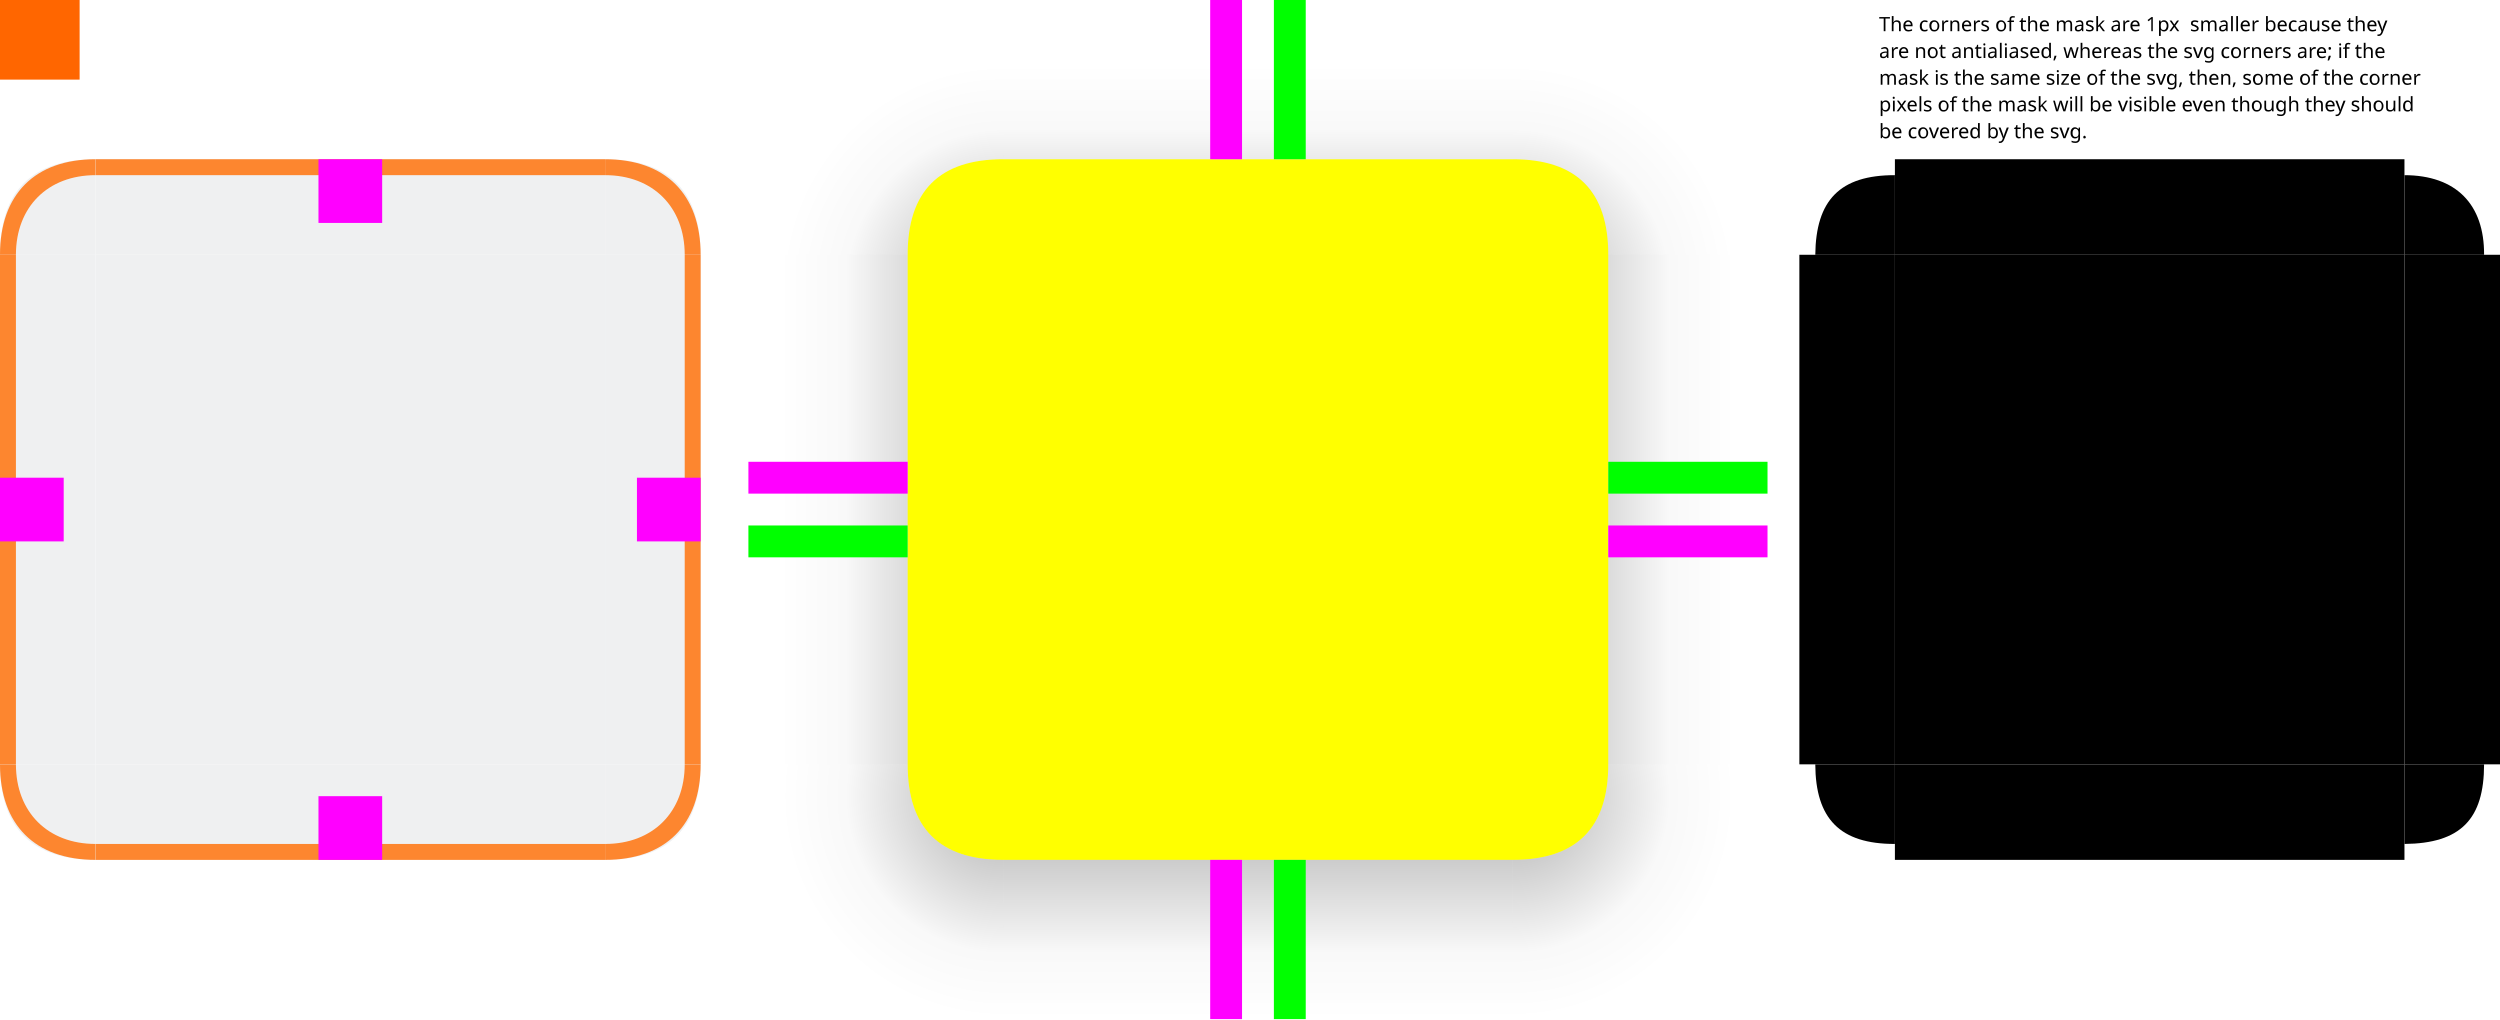
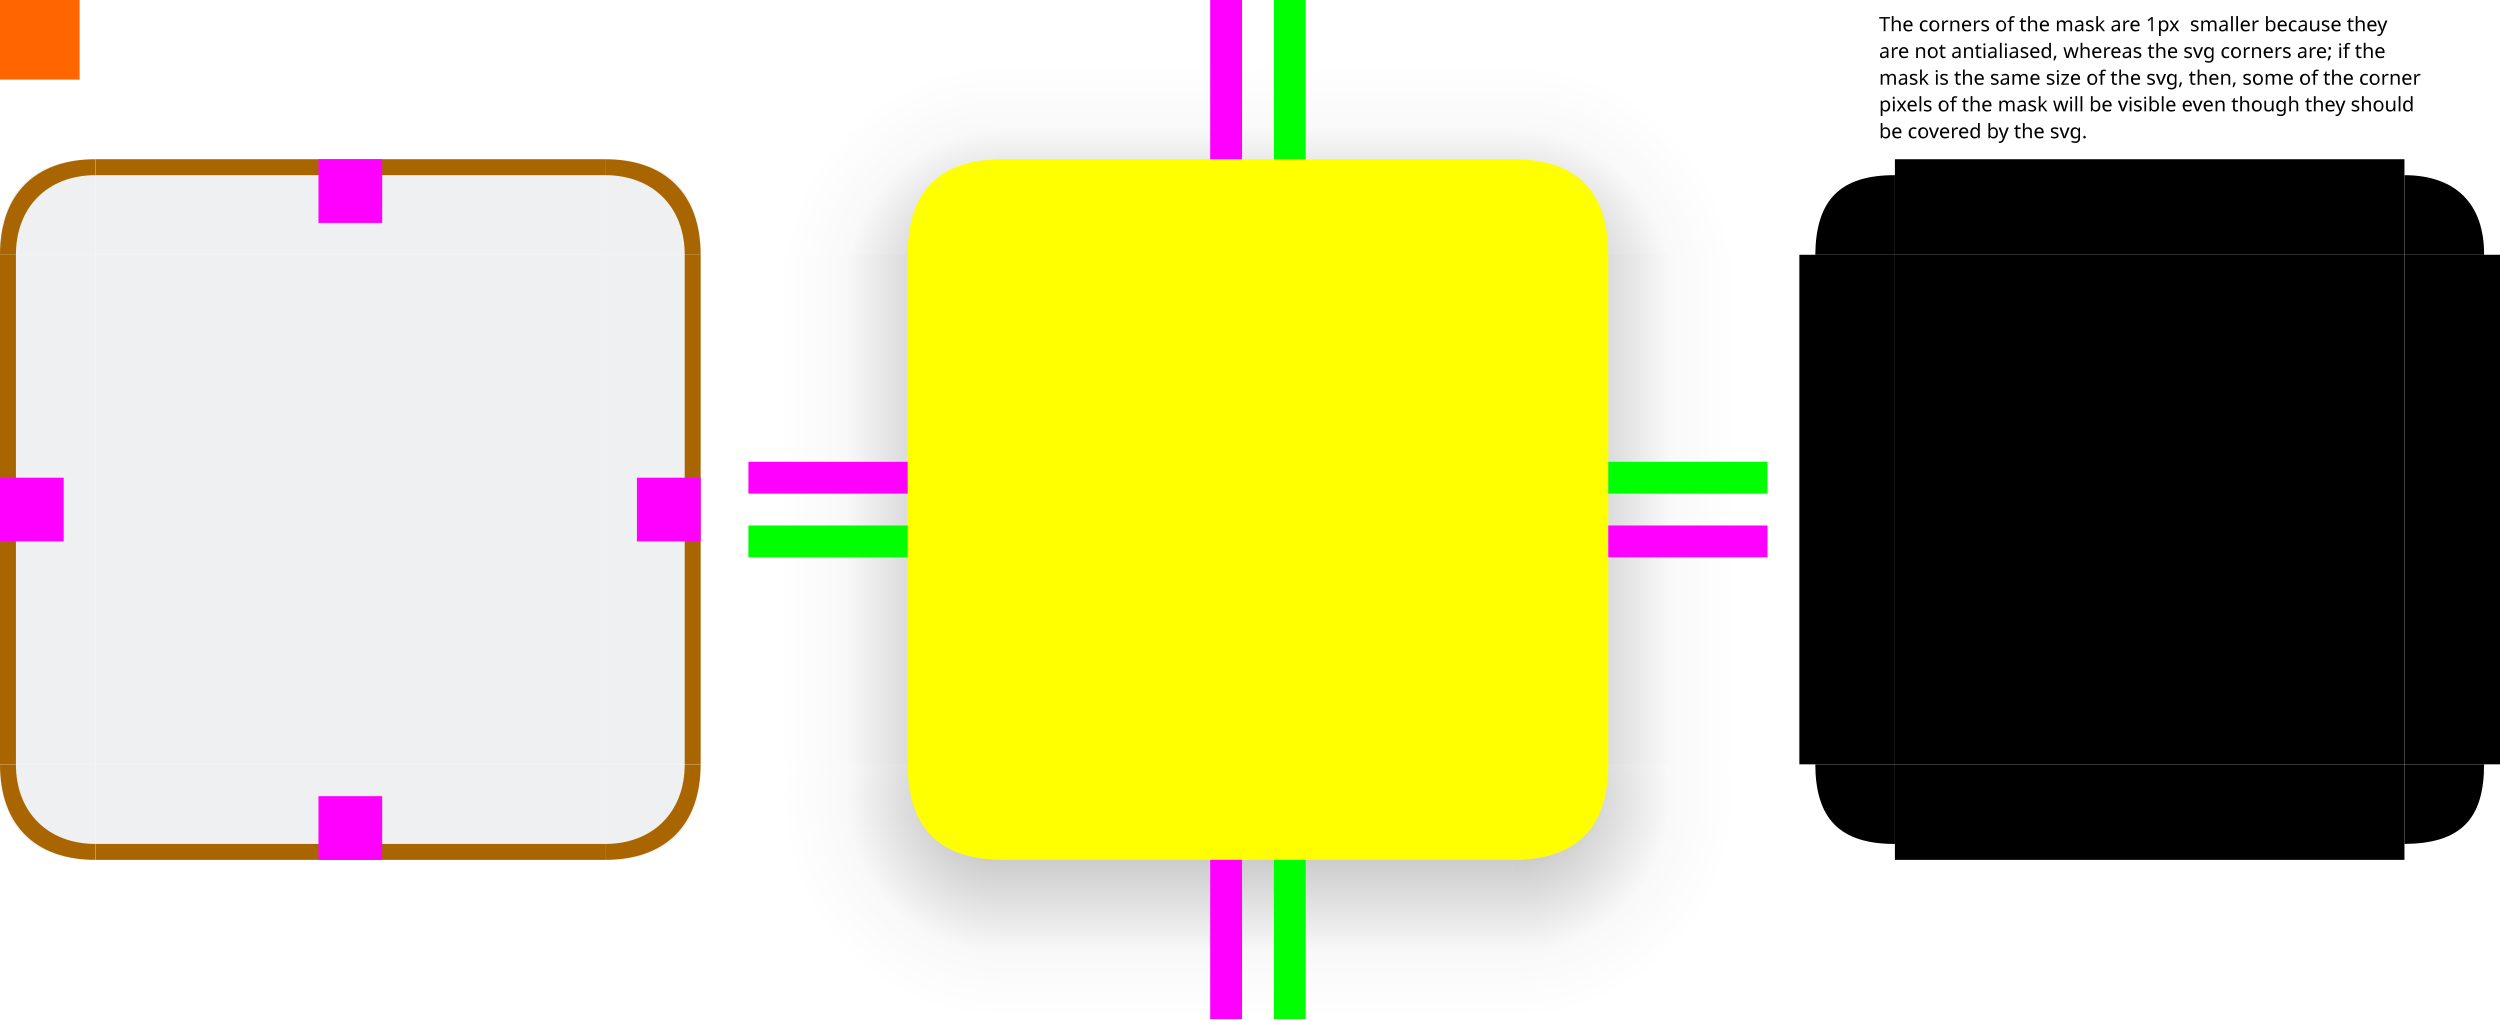
<svg xmlns="http://www.w3.org/2000/svg" xmlns:xlink="http://www.w3.org/1999/xlink" id="svg2" height="64" viewBox="0 0 157 64" width="157" version="1.1">
  <defs id="defs15">
    <style type="text/css" id="current-color-scheme">
            .ColorScheme-Text {
                color:#232629;
                stop-color:#232629;
            }
            .ColorScheme-Background {
                color:#eff0f1;
                stop-color:#eff0f1;
            }
        </style>
    <linearGradient id="shadow-side" gradientUnits="userSpaceOnUse">
      <stop id="stop1762" offset="0" style="stop-color:#000;stop-opacity:.2" />
      <stop id="stop1760" offset=".333" style="stop-color:#000;stop-opacity:.1" />
      <stop id="stop1758" offset=".5" style="stop-color:#000;stop-opacity:.05" />
      <stop id="stop1756" offset=".583" style="stop-color:#000;stop-opacity:.025" />
      <stop id="stop1754" offset="1" style="stop-color:#000;stop-opacity:0" />
    </linearGradient>
    <linearGradient id="shadow-corner" gradientUnits="userSpaceOnUse">
      <stop id="stop11958" offset="0" style="stop-color:#000;stop-opacity:1" />
      <stop id="stop11960" offset=".286" style="stop-color:#000;stop-opacity:.2" />
      <stop id="stop11962" offset=".524" style="stop-color:#000;stop-opacity:.1" />
      <stop id="stop11966" offset=".643" style="stop-color:#000;stop-opacity:.05" />
      <stop id="stop11968" offset=".702" style="stop-color:#000;stop-opacity:.025" />
      <stop id="stop11970" offset="1" style="stop-color:#000;stop-opacity:0" />
    </linearGradient>
    <radialGradient xlink:href="#shadow-corner" id="radialGradient3268-6-6" cx="93.143" cy="50" fx="93.143" fy="50" r="6.5" gradientUnits="userSpaceOnUse" gradientTransform="matrix(0,2.153846,-2.153846,0,107.6923,-202.6154)" />
    <linearGradient xlink:href="#shadow-side" id="linearGradient4945" gradientUnits="userSpaceOnUse" x1="16" y1="14" x2="16" y2="4" />
    <linearGradient xlink:href="#shadow-side" id="linearGradient1734" gradientUnits="userSpaceOnUse" x1="16" y1="6" x2="16" y2="16" />
    <linearGradient xlink:href="#shadow-side" id="linearGradient1984" gradientUnits="userSpaceOnUse" x1="12" y1="16" x2="2" y2="16" />
    <linearGradient xlink:href="#shadow-side" id="linearGradient8667" gradientUnits="userSpaceOnUse" x1="4" y1="16" x2="14" y2="16" />
    <radialGradient xlink:href="#shadow-corner" id="radialGradient3268" cx="95" cy="50" fx="95" fy="50" r="6.5" gradientUnits="userSpaceOnUse" gradientTransform="matrix(0,2.153846,-2.153846,0,107.6923,-202.6154)" />
    <radialGradient xlink:href="#shadow-corner" id="radialGradient3268-4" cx="95" cy="50" fx="95" fy="50" r="6.5" gradientUnits="userSpaceOnUse" gradientTransform="matrix(0,2.153846,-2.153846,0,107.6923,-202.6154)" />
    <radialGradient xlink:href="#shadow-corner" id="radialGradient3268-6" cx="93.143" cy="50" fx="93.143" fy="50" r="6.5" gradientUnits="userSpaceOnUse" gradientTransform="matrix(0,2.153846,-2.153846,0,107.6923,-202.6154)" />
  </defs>
  <g id="shadow-bottomright-9" transform="translate(95,48)" />
  <rect style="color:#eff0f1;fill:currentColor;fill-opacity:1;stroke:none;stop-color:#eff0f1" id="thick-center" width="32" height="32" x="19" y="75" class="ColorScheme-Background" />
  <rect transform="rotate(90)" style="fill:#800080;fill-opacity:1;stroke:none;stroke-width:1.155" id="thick-hint-right-margin" width="4" height="8" x="95" y="-56" />
  <rect transform="rotate(90)" y="-20" x="95" height="8" width="4" id="thick-hint-left-margin" style="fill:#800080;fill-opacity:1;stroke:none;stroke-width:1.155" />
  <rect y="69" x="38" height="8" width="4" id="thick-hint-top-margin" style="fill:#800080;fill-opacity:1;stroke:none;stroke-width:1.155" />
  <rect style="fill:#800080;fill-opacity:1;stroke:none;stroke-width:1.155" id="thick-hint-bottom-margin" width="4" height="8" x="39" y="105" />
  <rect id="hint-tile-center" height="5" style="fill:#ff6600" width="5" x="0" y="0" />
  <g id="top" transform="translate(6,10)">
    <rect id="rect4152" height="6" style="opacity:1;fill:currentColor" class="ColorScheme-Background" width="32" x="0" y="0" />
    <path style="opacity:1;fill:currentColor" d="M 0,0 V 1 H 32 V 0 Z" id="path1337" class="ColorScheme-Background" fill="currentColor" />
-     <path d="M 0,0 H 32 V 1 H 0 Z" style="fill:#FF740D;fill-opacity:0.85;stroke:none" id="ap-top" />
+     <path d="M 0,0 H 32 V 1 H 0 Z" style="fill:#A96600;fill-opacity:1;stroke:none" id="ap-top" />
  </g>
  <g id="bottom" transform="translate(6,48)">
    <rect id="rect4148" height="6" style="opacity:1;fill:currentColor" class="ColorScheme-Background" width="32" x="0" y="0" />
    <path style="opacity:1;fill:currentColor" d="M 0,5 V 6 H 32 V 5 Z" id="path1671" class="ColorScheme-Background" fill="currentColor" />
-     <path d="M 0,5 H 32 V 6 H 0 Z" style="fill:#FF740D;fill-opacity:0.85;stroke:none" id="ap-bottom" />
+     <path d="M 0,5 H 32 V 6 H 0 Z" style="fill:#A96600;fill-opacity:1;stroke:none" id="ap-bottom" />
  </g>
  <g id="left" transform="translate(0,16)">
    <rect id="rect4144" height="32" style="opacity:1;fill:currentColor" class="ColorScheme-Background" width="6" x="0" y="0" />
    <path style="opacity:1;fill:currentColor" d="M 0,32 H 1 V 0 H 0 Z" id="path1785" class="ColorScheme-Background" fill="currentColor" />
-     <path d="M 0,0 H 1 V 32 H 0 Z" style="fill:#FF740D;fill-opacity:0.85;stroke:none" id="ap-left" />
+     <path d="M 0,0 H 1 V 32 H 0 Z" style="fill:#A96600;fill-opacity:1;stroke:none" id="ap-left" />
  </g>
  <g id="right" transform="translate(38,16)">
    <rect id="rect4140" height="32" style="opacity:1;fill:currentColor" class="ColorScheme-Background" width="6" x="0" y="0" />
    <path style="opacity:1;fill:currentColor" d="M 5,32 H 6 V 0 H 5 Z" id="path1902" class="ColorScheme-Background" fill="currentColor" />
-     <path d="M 5,0 H 6 V 32 H 5 Z" style="fill:#FF740D;fill-opacity:0.85;stroke:none" id="ap-right" />
+     <path d="M 5,0 H 6 V 32 H 5 Z" style="fill:#A96600;fill-opacity:1;stroke:none" id="ap-right" />
  </g>
  <g id="center" transform="translate(6,16)">
    <rect id="rect4138" height="32" style="opacity:1;fill:currentColor" class="ColorScheme-Background" width="32" x="0" y="0" />
  </g>
  <g id="topleft" transform="translate(0,10)">
    <path d="M 0,6 H 6 V 0 C 2,0 0,2 0,6 Z" style="opacity:1;fill:currentColor" class="ColorScheme-Background" id="path3115" />
-     <path d="M 0,6 C 0,2.2 2.2,0 6,0 V 1 C 3,1 1,3 1,6 Z" style="fill:#FF740D;fill-opacity:0.85;stroke:none" id="ap-topleft" />
+     <path d="M 0,6 C 0,2.2 2.2,0 6,0 V 1 C 3,1 1,3 1,6 Z" style="fill:#A96600;fill-opacity:1;stroke:none" id="ap-topleft" />
  </g>
  <g id="topright" transform="translate(38,10)">
    <path d="M 0,0 V 6 H 6 C 6,2 4,0 0,0 Z" style="opacity:1;fill:currentColor" class="ColorScheme-Background" id="path3118" />
-     <path d="M 0,0 C 3.8,0 6,2.2 6,6 H 5 C 5,3 3,1 0,1 Z" style="fill:#FF740D;fill-opacity:0.85;stroke:none" id="ap-topright" />
+     <path d="M 0,0 C 3.8,0 6,2.2 6,6 H 5 C 5,3 3,1 0,1 Z" style="fill:#A96600;fill-opacity:1;stroke:none" id="ap-topright" />
  </g>
  <g id="bottomleft" transform="translate(0,48)">
    <path d="M 6,6 V 0 H 0 c 0,4 2,6 6,6 z" style="opacity:1;fill:currentColor" class="ColorScheme-Background" id="path3124" />
-     <path d="M 0,0 C 0,3.8 2.2,6 6,6 V 5 C 3,5 1,3 1,0 Z" style="fill:#FF740D;fill-opacity:0.85;stroke:none" id="ap-bottomleft" />
+     <path d="M 0,0 C 0,3.8 2.2,6 6,6 V 5 C 3,5 1,3 1,0 Z" style="fill:#A96600;fill-opacity:1;stroke:none" id="ap-bottomleft" />
  </g>
  <g id="bottomright" transform="translate(38,48)">
    <path d="M 0,6 V 0 H 6 C 6,4 4,6 0,6 Z" style="opacity:1;fill:currentColor" class="ColorScheme-Background" id="path3121" />
-     <path d="M 6,0 C 6,3.8 3.8,6 0,6 V 5 C 3,5 5,3 5,0 Z" style="fill:#FF740D;fill-opacity:0.85;stroke:none" id="ap-bottomright" />
+     <path d="M 6,0 C 6,3.8 3.8,6 0,6 V 5 C 3,5 5,3 5,0 Z" style="fill:#A96600;fill-opacity:1;stroke:none" id="ap-bottomright" />
  </g>
  <rect id="hint-top-margin" height="4" style="fill:#ff00ff;stroke-width:1" width="4" x="20" y="10" />
  <rect id="hint-bottom-margin" height="4" style="fill:#ff00ff;stroke-width:1" width="4" x="20" y="50" />
  <rect id="hint-right-margin" height="4" style="fill:#ff00ff;stroke-width:1" width="4" x="40" y="30" />
  <rect id="hint-left-margin" height="4" style="fill:#ff00ff;stroke-width:1" width="4" x="0" y="30" />
  <rect id="hint-top-inset" height="9.9999999e-09" style="fill:#00ff00" width="4" x="20" y="10" />
  <rect id="hint-bottom-inset" height="9.9999999e-09" style="fill:#00ff00" width="4" x="20" y="54" />
  <rect id="hint-left-inset" height="4" style="fill:#00ff00" width="9.9999999e-09" x="0" y="30" />
  <rect id="hint-right-inset" height="4" style="fill:#00ff00" width="9.9999999e-09" x="44" y="30" />
  <rect id="mask-top" height="6" width="32" x="119" y="10" />
  <rect id="mask-center" height="32" width="32" x="119" y="16" />
  <rect id="mask-bottom" height="6" transform="scale(1,-1)" width="32" x="119" y="-54" />
  <rect id="mask-left" height="32" width="6" x="113" y="16" />
  <rect id="mask-right" height="32" width="6" x="151" y="16" />
  <path id="mask-topleft" d="m 114,16 h -1 6 v -6 1 c -3.457,-0.005 -4.963,1.573 -5,5 z" />
  <g id="shadow-center" transform="translate(63,16)">
    <rect id="rect4908" height="32" style="opacity:0.001;fill-opacity:0.001" width="32" x="0" y="0" />
  </g>
  <path style="fill:#ffff00;stroke-width:2;stroke-linecap:round" d="m 63,10 h 32 c 4,0 6,2 6,6 v 32 c 0,4 -2,6 -6,6 H 63 c -4,0 -6,-2 -6,-6 V 16 c 0,-4 2,-6 6,-6 z" id="path838" />
  <g id="shadow-topleft" transform="rotate(180,31.5,8)">
    <path d="M 0,6 V 0 H 6 C 6,4 4,6 0,6 Z" style="opacity:0.001;fill:#000000;fill-opacity:0.004" id="path95-4-2" />
    <path id="path2368-7-5" style="fill:url(#radialGradient3268-6-6);fill-opacity:1;fill-rule:evenodd;stroke-width:1" d="M 6,0 C 6,4 4,6 0,6 V 16 H 3 C 10.18,16 16,10.18 16,3 V 0 Z" />
  </g>
  <g id="shadow-top" transform="translate(63)">
    <rect id="st" height="10" width="32" style="fill:url(#linearGradient4945);fill-opacity:1" x="0" y="0" />
    <rect id="rect1546" height="6" style="opacity:0.001;fill:#000000;fill-opacity:0.004;fill-rule:evenodd" width="32" y="10" x="0" />
  </g>
  <g id="shadow-bottom" transform="translate(63,48)">
    <rect id="rect1546-6" height="6" style="opacity:0.001;fill:#000000;fill-opacity:0.004;fill-rule:evenodd" width="32" x="0" y="0" />
    <rect id="sb" height="10" width="32" y="6" style="fill:url(#linearGradient1734);fill-opacity:1" x="0" />
  </g>
  <g id="shadow-left" transform="translate(47,16)">
    <rect id="sl" height="32" width="10" style="fill:url(#linearGradient1984);fill-opacity:1" x="0" y="0" />
    <rect id="rect1546-3-7" height="32" style="opacity:0.001;fill:#000000;fill-opacity:0.004;fill-rule:evenodd" width="6" x="10" y="0" />
  </g>
  <g id="shadow-right" transform="translate(95,16)">
    <rect id="rect1546-3" height="32" style="opacity:0.001;fill:#000000;fill-opacity:0.004;fill-rule:evenodd" width="6" x="0" y="0" />
    <rect id="sr" height="32" width="10" x="6" style="fill:url(#linearGradient8667);fill-opacity:1" y="0" />
  </g>
  <rect id="shadow-hint-top-margin" height="10" style="fill:#ff00ff" width="2" x="76" y="0" />
  <rect id="shadow-hint-bottom-margin" height="10" style="fill:#ff00ff" width="2" x="76" y="54" />
  <rect id="shadow-hint-right-margin" height="2" style="fill:#ff00ff" width="10" x="101" y="33" />
  <rect id="shadow-hint-left-margin" height="2" style="fill:#ff00ff" width="10" x="47" y="29" />
  <rect id="shadow-hint-top-inset" height="10" style="fill:#00ff00" width="2" x="80" y="0" />
  <rect id="shadow-hint-bottom-inset" height="10" style="fill:#00ff00" width="2" x="80" y="54" />
  <rect id="shadow-hint-right-inset" height="2" style="fill:#00ff00" width="10" x="101" y="29" />
  <rect id="shadow-hint-left-inset" height="2" style="fill:#00ff00" width="10" x="47" y="33" />
  <g id="shadow-bottomright" transform="translate(95,48)">
    <path d="M 0,6 V 0 H 6 C 6,3.999 3.98,6 0,6 Z" style="opacity:0.001;fill:#000000;fill-opacity:0.004" id="path95" />
    <path id="path2368" style="fill:url(#radialGradient3268);fill-opacity:1;fill-rule:evenodd;stroke-width:1" d="M 6,0 C 6,4 4,6 0,6 V 16 H 3 C 10.18,16 16,10.18 16,3 V 0 Z" />
  </g>
  <g id="shadow-bottomleft" transform="matrix(-1,0,0,1,63,48)">
    <path d="M 3,6 H 0 V 0 H 6 V 3 C 6,4.657 4.657,6 3,6 Z" style="opacity:0.001;fill:#000000;fill-opacity:0.004" id="path95-1" />
    <path id="path2368-0" style="fill:url(#radialGradient3268-4);fill-opacity:1;fill-rule:evenodd;stroke-width:1" d="M 6,0 C 6,3.999 3.995,6 0,6 V 16 H 3 C 10.18,16 16,10.18 16,3 V 0 Z" />
  </g>
  <g id="shadow-topright" transform="matrix(1,0,0,-1,95,16)">
    <path d="M 3,6 H 0 V 0 H 6 V 3 C 6,4.657 4.657,6 3,6 Z" style="opacity:0.001;fill:#000000;fill-opacity:0.004" id="path95-4" />
    <path id="path2368-7" style="fill:url(#radialGradient3268-6);fill-opacity:1;fill-rule:evenodd;stroke-width:1" d="M 6,0 C 6,3.988 3.974,6 0,6 V 16 H 3 C 10.18,16 16,10.18 16,3 V 0 Z" />
  </g>
  <path id="mask-topright" d="m 156,16 h 1 -6 v -6 1 c 3.233,0.006 5.021,1.824 5,5 z" />
  <path id="mask-bottomright" d="m 156,48 h 1 -6 v 6 -1 c 3.531,-0.032 5,-1.554 5,-5 z" />
  <path id="mask-bottomleft" d="m 114,48 h -1 6 v 6 -1 c -3.457,0.005 -4.984,-1.58 -5,-5 z" />
  <text xml:space="preserve" style="font-stretch:condensed;font-size:1.252px;font-family:Impact;-inkscape-font-specification:'Impact Condensed';text-align:start;text-anchor:start;fill:#ff0000;stroke:#000000;stroke-width:5.729;stroke-linecap:round" x="118" y="1.958" id="text1204">
    <tspan id="tspan1202" x="118" y="1.958" style="font-style:normal;font-variant:normal;font-weight:normal;font-stretch:normal;font-size:1.252px;font-family:'Noto Sans';-inkscape-font-specification:'Noto Sans';text-align:start;text-anchor:start;fill:#000000;stroke:none;stroke-width:5.729">The corners of the mask are 1px  smaller because they</tspan>
    <tspan x="118" y="3.637" style="font-style:normal;font-variant:normal;font-weight:normal;font-stretch:normal;font-size:1.252px;font-family:'Noto Sans';-inkscape-font-specification:'Noto Sans';text-align:start;text-anchor:start;fill:#000000;stroke:none;stroke-width:5.729" id="tspan1358">are not antialiased, whereas the svg corners are; if the</tspan>
    <tspan x="118" y="5.317" style="font-style:normal;font-variant:normal;font-weight:normal;font-stretch:normal;font-size:1.252px;font-family:'Noto Sans';-inkscape-font-specification:'Noto Sans';text-align:start;text-anchor:start;fill:#000000;stroke:none;stroke-width:5.729" id="tspan1360">mask is the same size of the svg, then, some of the corner</tspan>
    <tspan x="118" y="6.996" style="font-style:normal;font-variant:normal;font-weight:normal;font-stretch:normal;font-size:1.252px;font-family:'Noto Sans';-inkscape-font-specification:'Noto Sans';text-align:start;text-anchor:start;fill:#000000;stroke:none;stroke-width:5.729" id="tspan1362">pixels of the mask will be visible even though they should</tspan>
    <tspan x="118" y="8.676" style="font-style:normal;font-variant:normal;font-weight:normal;font-stretch:normal;font-size:1.252px;font-family:'Noto Sans';-inkscape-font-specification:'Noto Sans';text-align:start;text-anchor:start;fill:#000000;stroke:none;stroke-width:5.729" id="tspan1364">be covered by the svg.</tspan>
  </text>
</svg>
